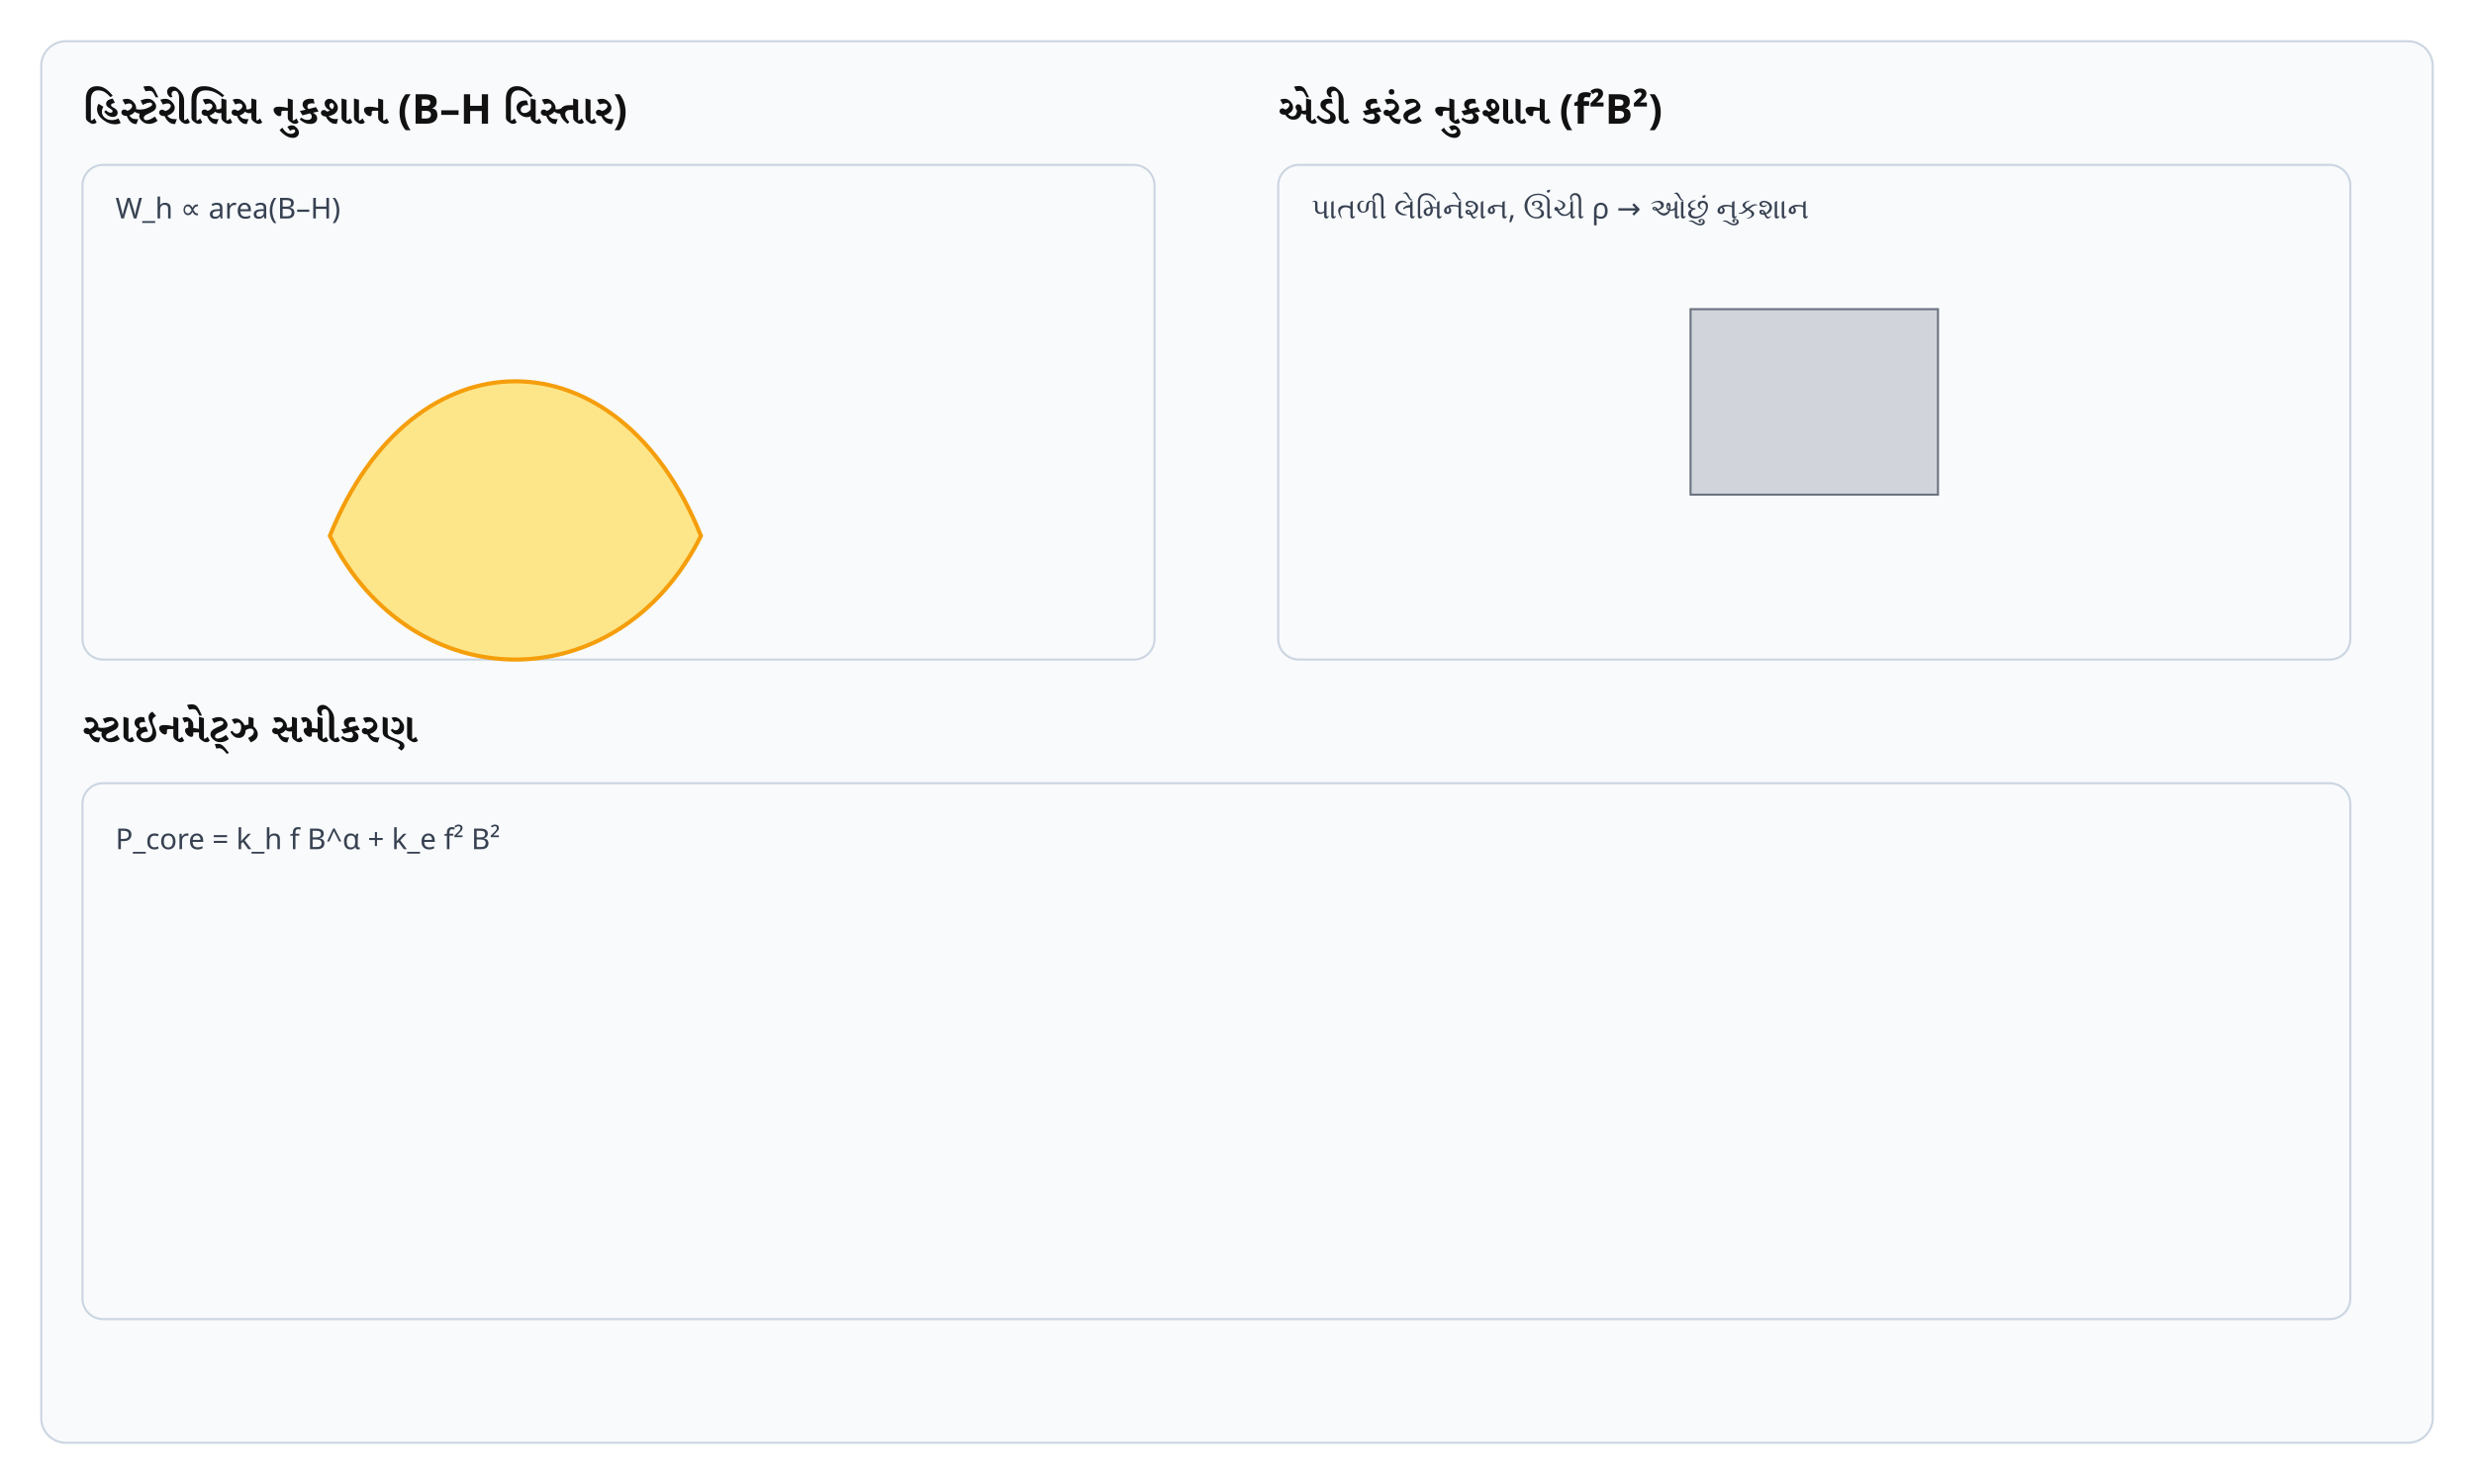
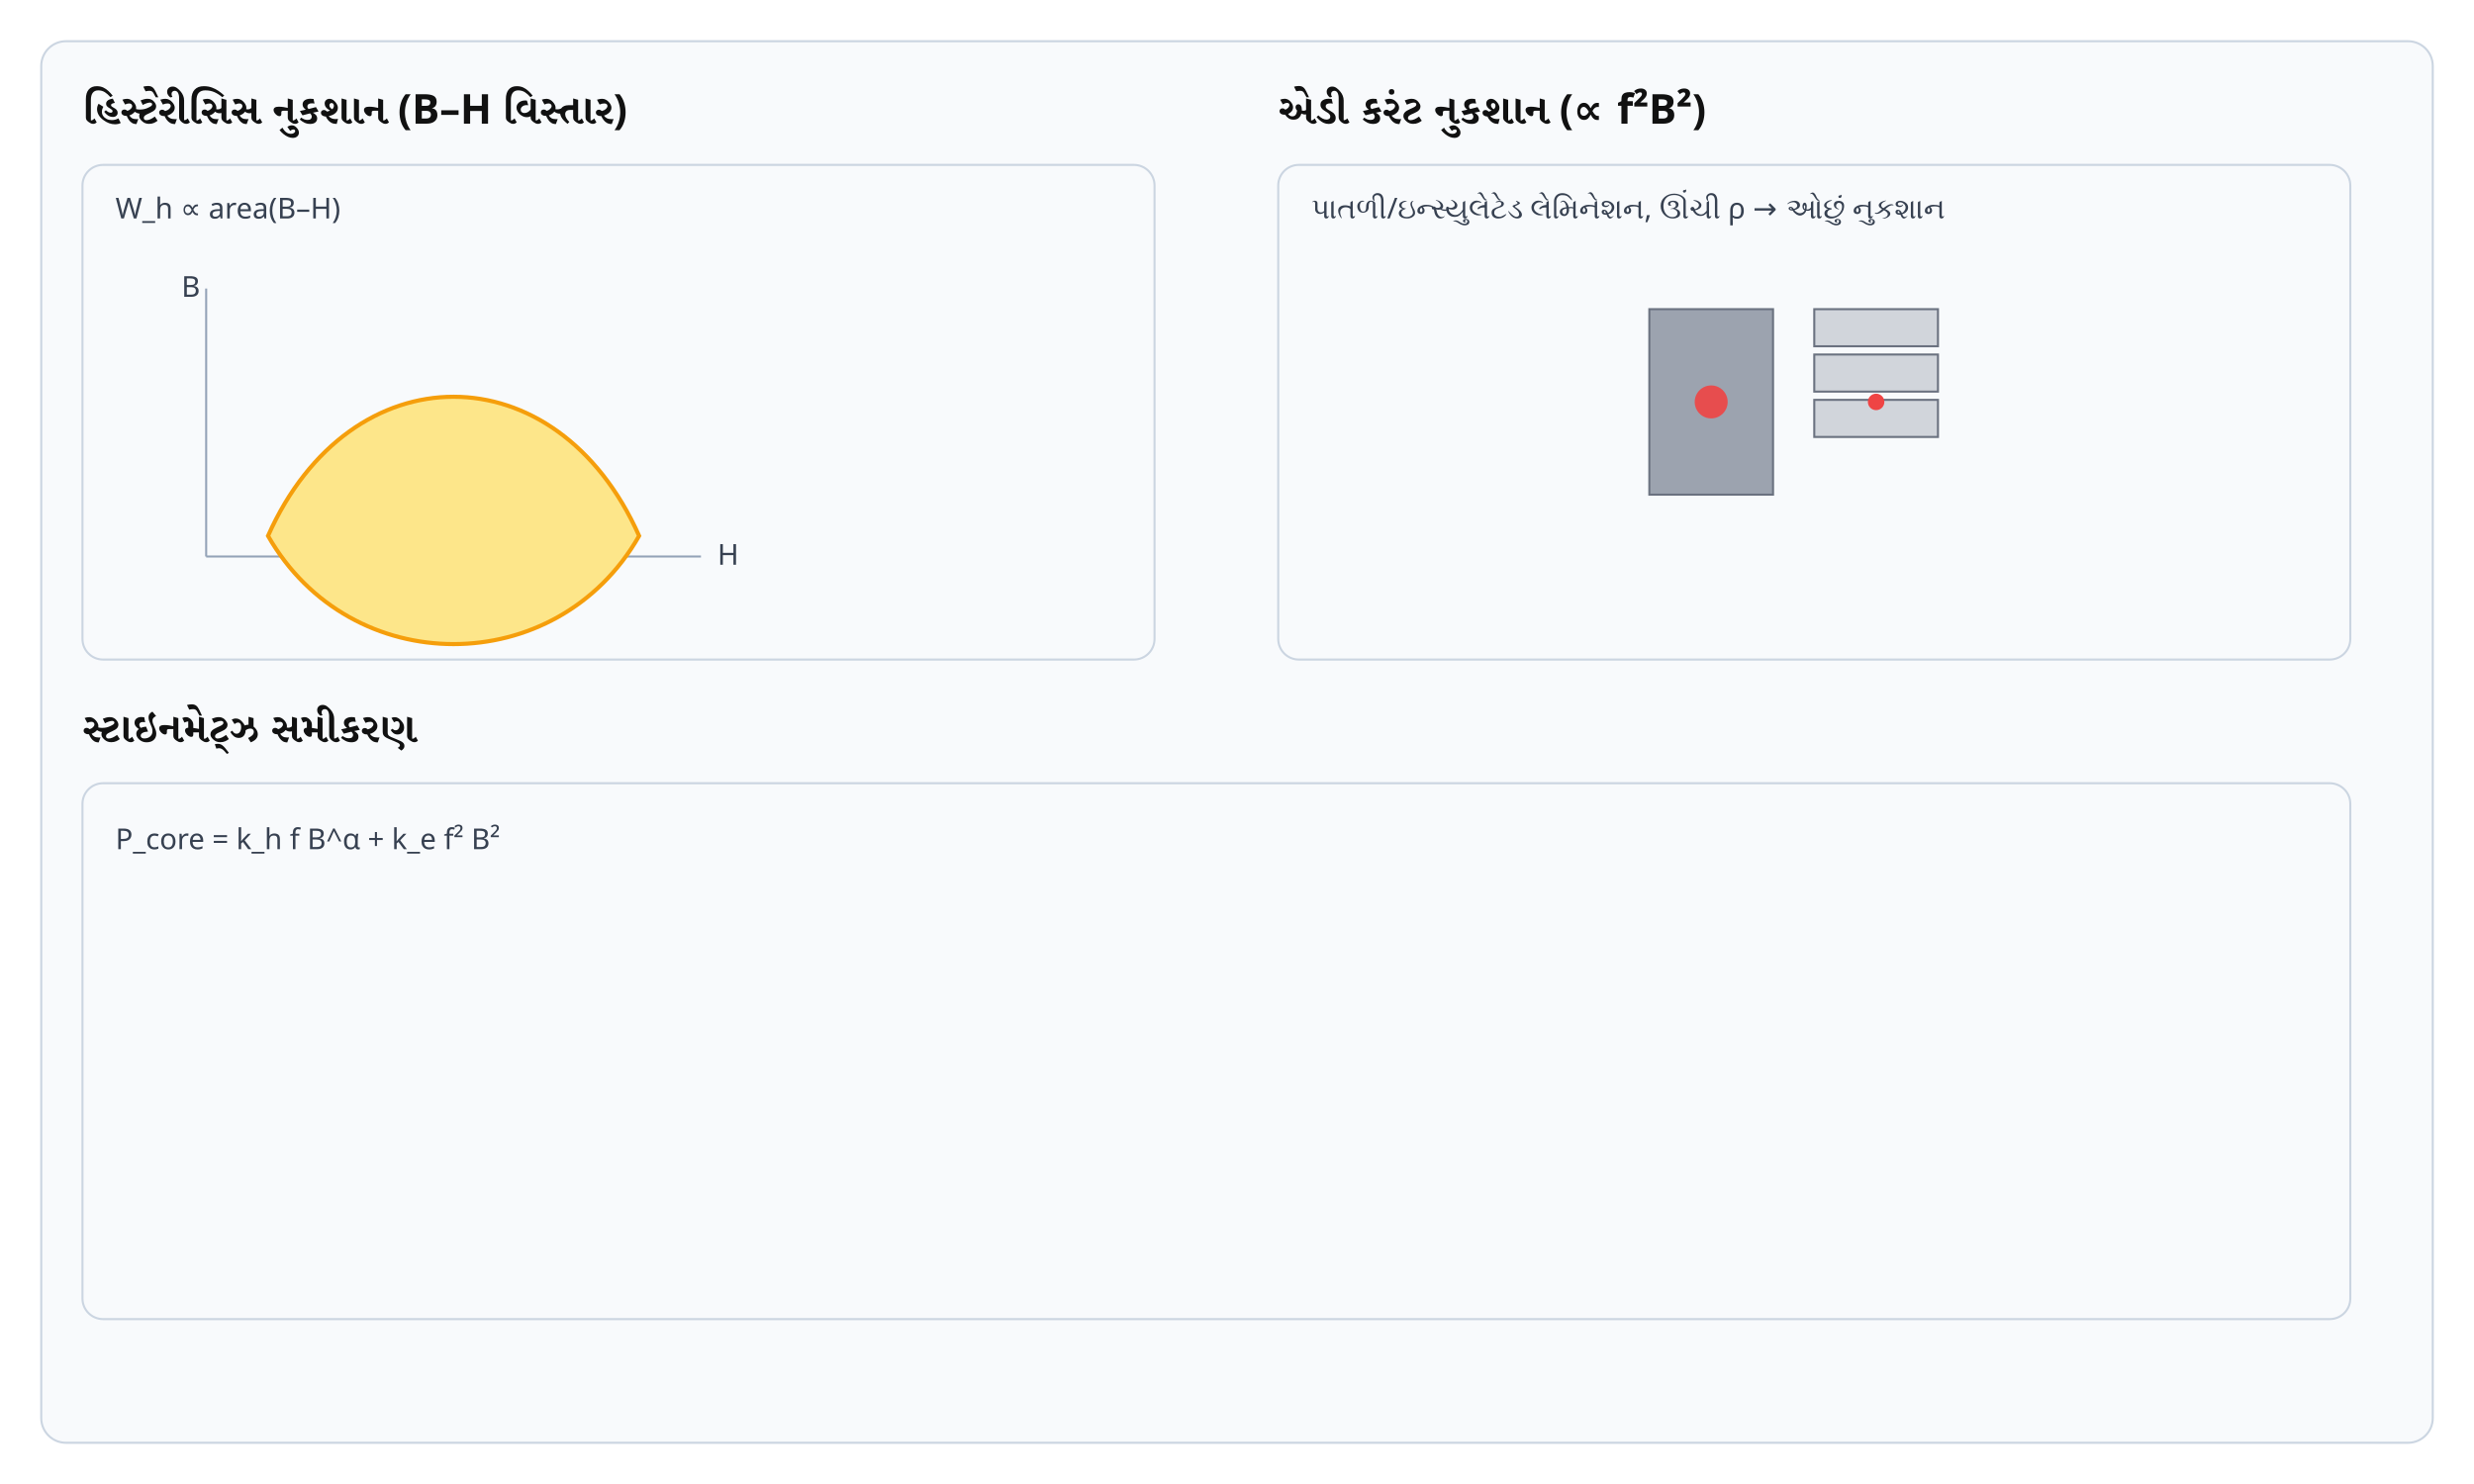
<svg xmlns="http://www.w3.org/2000/svg" width="1200" height="720" viewBox="0 0 1200 720" role="img" aria-label="કોર નુકશાન અને સ્ટાઇનમેટ્ઝ (આલેખ)">
  <defs>
    <style>.h{font:20px sans-serif;font-weight:700;fill:#111}.s{font:14px sans-serif;fill:#374151}.p{fill:#f8fafc;stroke:#cbd5e1}</style>
  </defs>
  <rect x="20" y="20" width="1160" height="680" rx="12" class="p" />
  <text x="40" y="60" class="h">હિસ્ટેરીસિસ નુકશાન (B–H વિસ્તાર)</text>
  <g transform="translate(40,80)">
    <rect x="0" y="0" width="520" height="240" rx="10" class="p" />
    <text x="16" y="26" class="s">W_h ∝ area(B–H)</text>
-     <path d="M120,180 C160,80 260,80 300,180 C260,260 160,260 120,180 Z" fill="#fde68a" stroke="#f59e0b" stroke-width="2" />
+     <line x1="60" y1="190" x2="300" y2="190" stroke="#94a3b8" />
+     <line x1="60" y1="190" x2="60" y2="60" stroke="#94a3b8" />
+     <text x="308" y="194" class="s">H</text>
+     <text x="48" y="64" class="s">B</text>
+     <path d="M90,180 C130,90 230,90 270,180 C230,250 130,250 90,180 Z" fill="#fde68a" stroke="#f59e0b" stroke-width="2" />
  </g>
-   <text x="620" y="60" class="h">એડી કરંટ નુકશાન (f²B²)</text>
+   <text x="620" y="60" class="h">એડી કરંટ નુકશાન (∝ f²B²)</text>
  <g transform="translate(620,80)">
    <rect x="0" y="0" width="520" height="240" rx="10" class="p" />
-     <text x="16" y="26" class="s">પાતળી લેમિનેશન, ઊંચી ρ → ઓછું નુકશાન</text>
-     <rect x="200" y="70" width="120" height="90" fill="#d1d5db" stroke="#6b7280" />
+     <text x="16" y="26" class="s">પાતળી/ઇન્સ્યુલેટેડ લેમિનેશન, ઊંચી ρ → ઓછું નુકશાન</text>
+     <rect x="180" y="70" width="60" height="90" fill="#9ca3af" stroke="#6b7280" />
+     <g fill="#ef4444">
+       <circle cx="210" cy="115" r="8" opacity="0.9" />
+     </g>
+     <g stroke="#6b7280" fill="#d1d5db">
+       <rect x="260" y="70" width="60" height="18" />
+       <rect x="260" y="92" width="60" height="18" />
+       <rect x="260" y="114" width="60" height="18" />
+     </g>
+     <g fill="#ef4444">
+       <circle cx="290" cy="115" r="4" />
+     </g>
  </g>
  <text x="40" y="360" class="h">સ્ટાઇનમેટ્ઝ સમીકરણ</text>
  <g transform="translate(40,380)">
    <rect x="0" y="0" width="1100" height="260" rx="10" class="p" />
    <text x="16" y="32" class="s">P_core = k_h f B^α + k_e f² B²</text>
  </g>
</svg>
